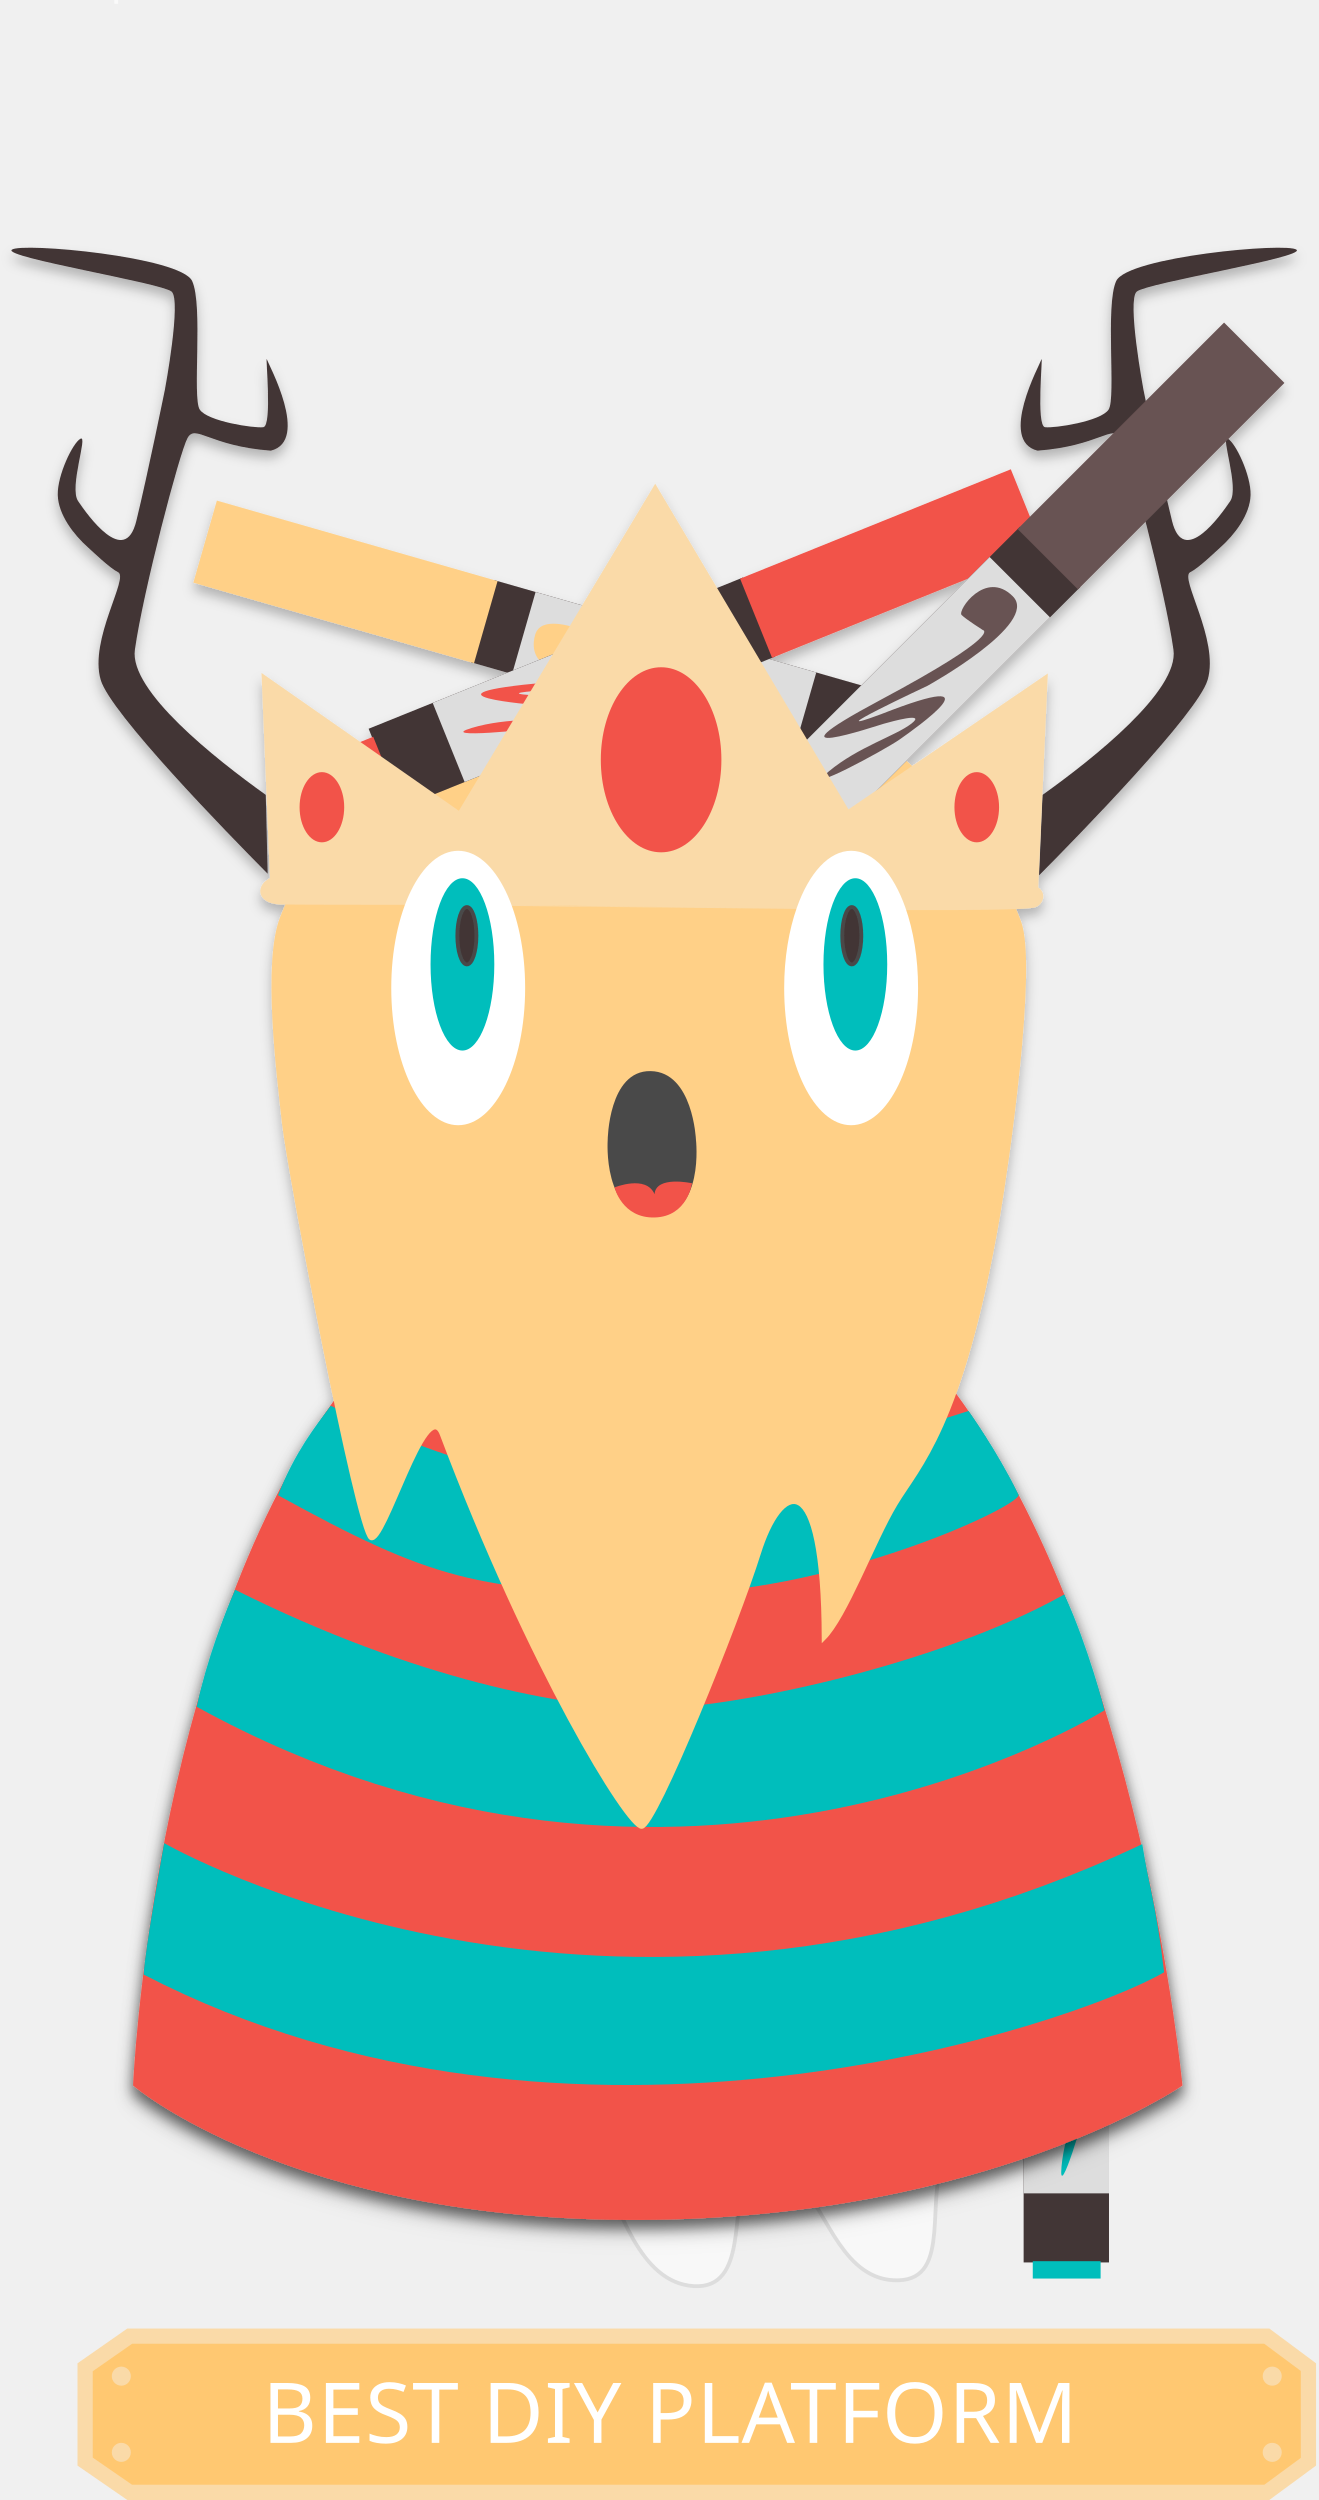
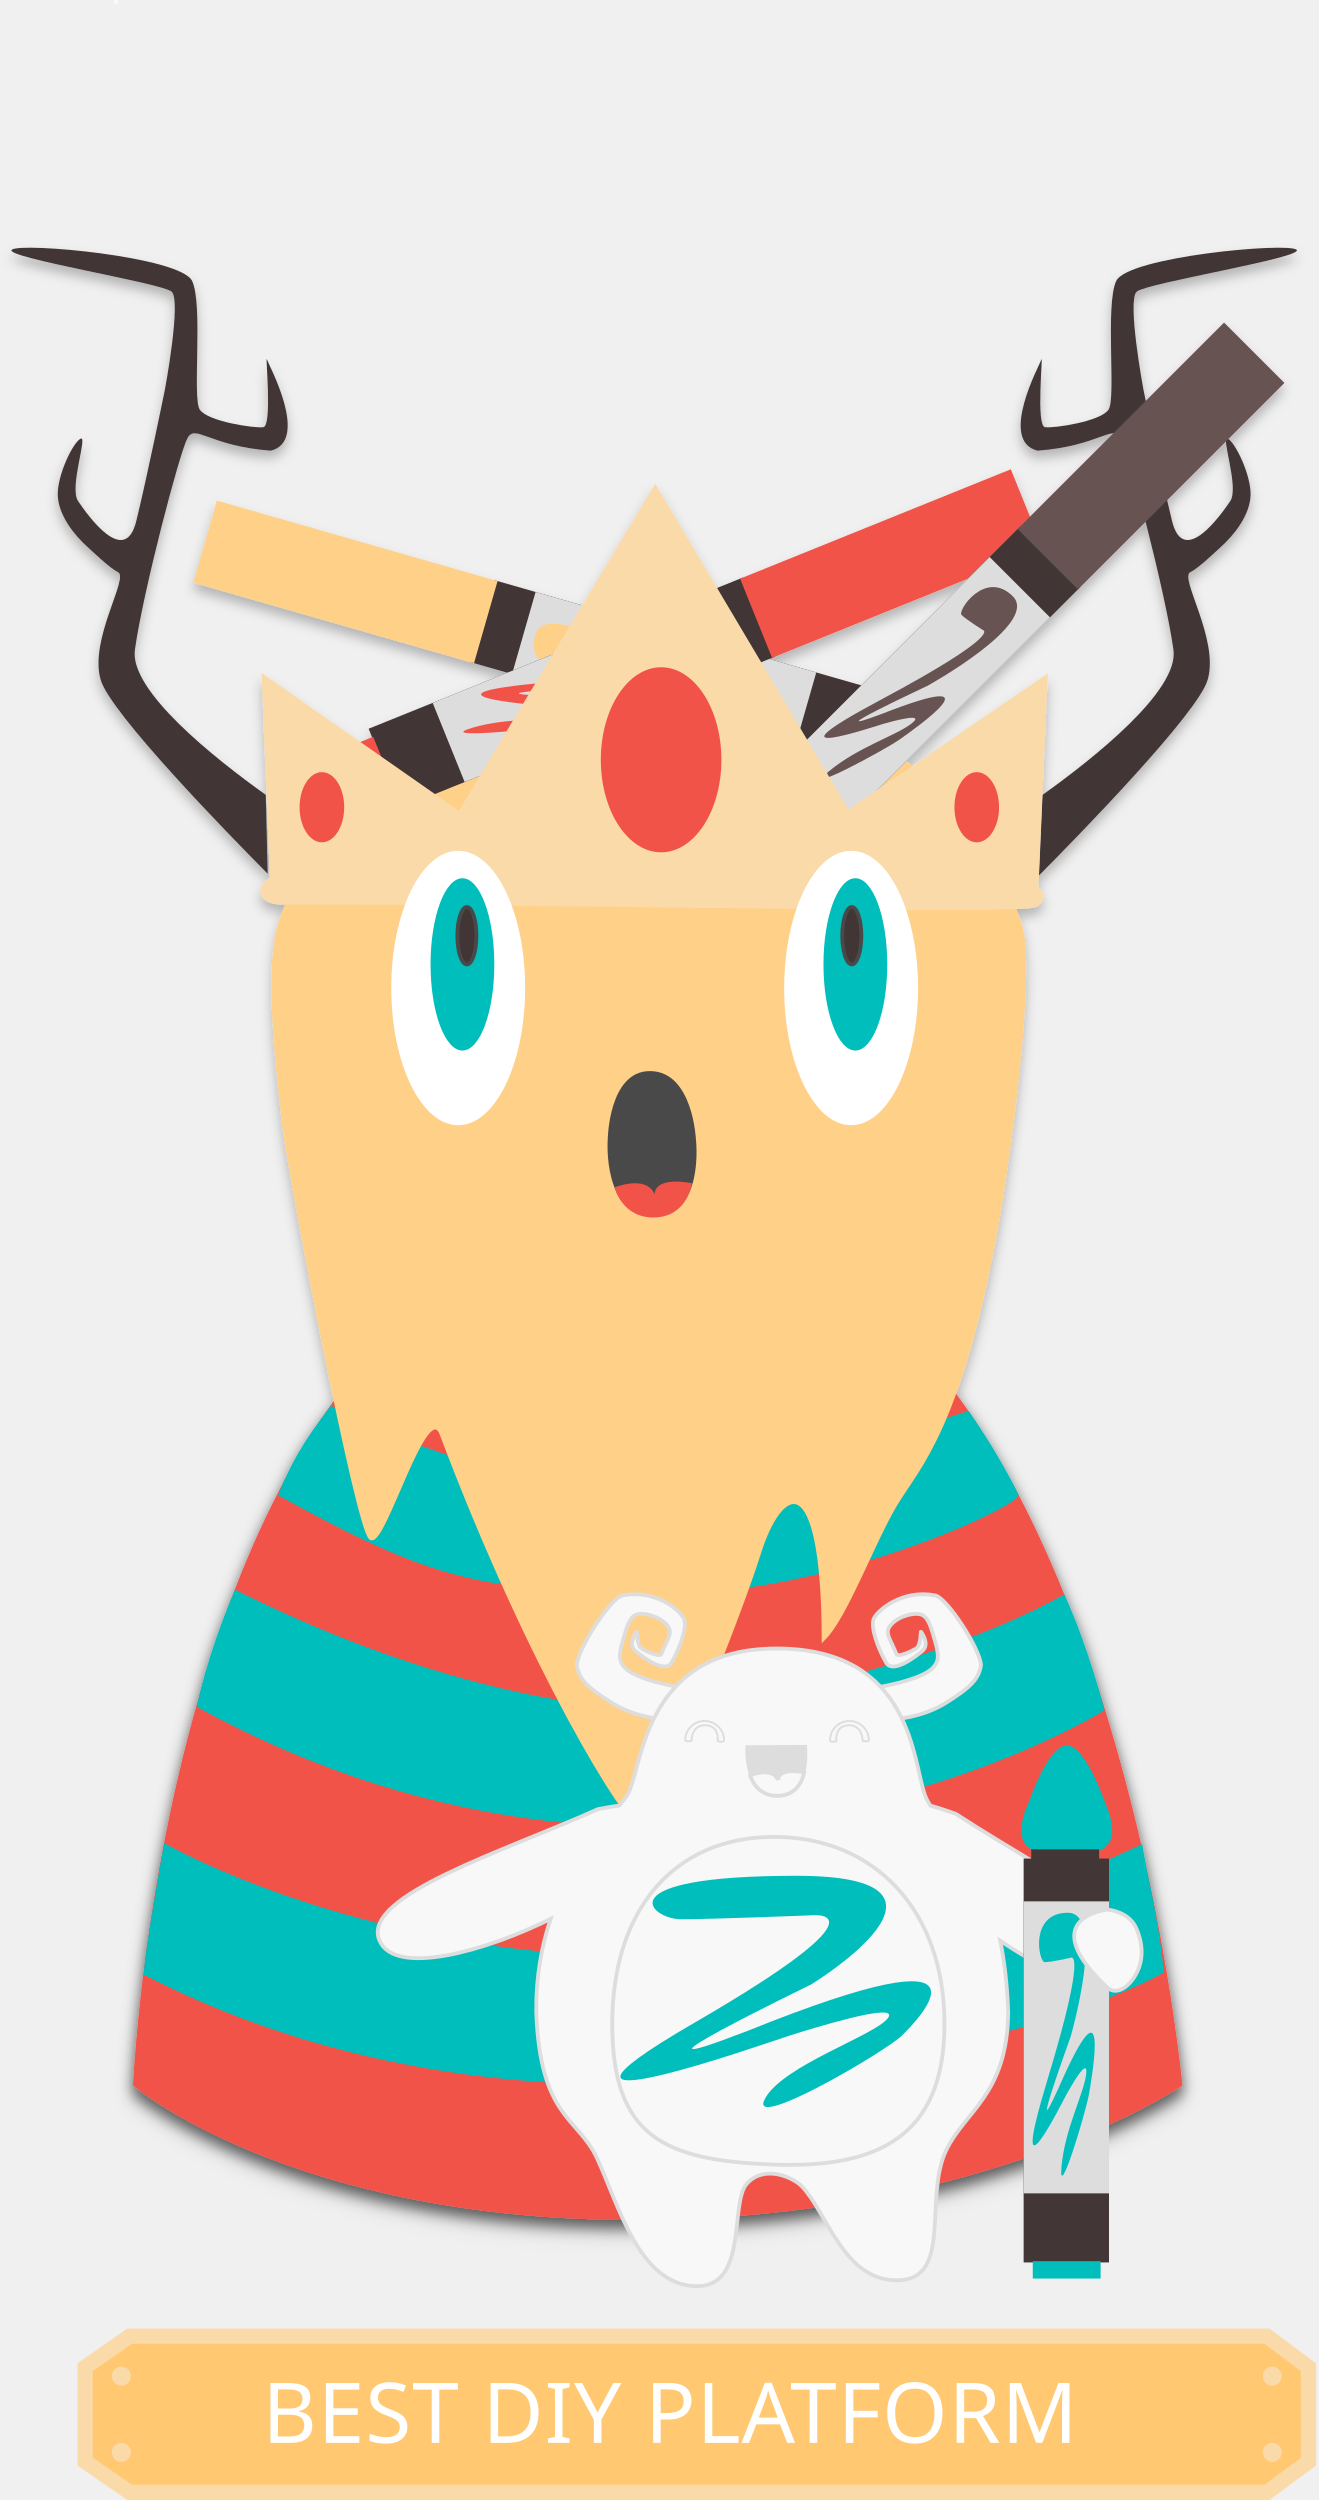
<svg xmlns="http://www.w3.org/2000/svg" xmlns:xlink="http://www.w3.org/1999/xlink" width="346px" height="656px" viewBox="0 0 346 656" version="1.1">
  <defs>
    <polygon id="path-1" points="0 35.974 0 9.13 13.075 0 312.728 0 325 9.13 325 35.974 312.728 45 13.075 45" />
    <mask id="mask-2" maskContentUnits="userSpaceOnUse" maskUnits="objectBoundingBox" x="0" y="0" width="325" height="45" fill="white">
      <use xlink:href="#path-1" />
    </mask>
    <filter x="-50%" y="-50%" width="200%" height="200%" filterUnits="objectBoundingBox" id="filter-3">
      <feOffset dx="0" dy="2" in="SourceAlpha" result="shadowOffsetOuter1" />
      <feGaussianBlur stdDeviation="1.5" in="shadowOffsetOuter1" result="shadowBlurOuter1" />
      <feColorMatrix values="0 0 0 0 0   0 0 0 0 0   0 0 0 0 0  0 0 0 0.25 0" type="matrix" in="shadowBlurOuter1" result="shadowMatrixOuter1" />
      <feMerge>
        <feMergeNode in="shadowMatrixOuter1" />
        <feMergeNode in="SourceGraphic" />
      </feMerge>
    </filter>
    <filter x="-50%" y="-50%" width="200%" height="200%" filterUnits="objectBoundingBox" id="filter-4">
      <feOffset dx="0" dy="2" in="SourceAlpha" result="shadowOffsetOuter1" />
      <feGaussianBlur stdDeviation="2" in="shadowOffsetOuter1" result="shadowBlurOuter1" />
      <feColorMatrix values="0 0 0 0 0   0 0 0 0 0   0 0 0 0 0  0 0 0 0.5 0" type="matrix" in="shadowBlurOuter1" result="shadowMatrixOuter1" />
      <feMerge>
        <feMergeNode in="shadowMatrixOuter1" />
        <feMergeNode in="SourceGraphic" />
      </feMerge>
    </filter>
    <rect id="path-5" x="0.6" y="0.917" width="22.4" height="76.619" />
    <mask id="mask-6" maskContentUnits="userSpaceOnUse" maskUnits="objectBoundingBox" x="0" y="0" width="22.4" height="76.619" fill="white">
      <use xlink:href="#path-5" />
    </mask>
    <rect id="path-7" x="0.6" y="0.917" width="22.4" height="76.619" />
    <mask id="mask-8" maskContentUnits="userSpaceOnUse" maskUnits="objectBoundingBox" x="0" y="0" width="22.4" height="76.619" fill="white">
      <use xlink:href="#path-7" />
    </mask>
    <rect id="path-9" x="0.6" y="0.917" width="22.4" height="76.619" />
    <mask id="mask-10" maskContentUnits="userSpaceOnUse" maskUnits="objectBoundingBox" x="0" y="0" width="22.4" height="76.619" fill="white">
      <use xlink:href="#path-9" />
    </mask>
  </defs>
  <g id="Characters" stroke="none" stroke-width="1" fill="none" fill-rule="evenodd">
    <g id="DIY" transform="translate(3, 0)">
      <g id="Plaque" transform="translate(17.33333, 611)">
        <g id="Group" stroke-width="1" fill-rule="evenodd">
          <use id="Rectangle-28" stroke="#FADAA8" mask="url(#mask-2)" stroke-width="8" fill="#FFC871" xlink:href="#path-1" />
          <circle id="Oval-17" fill="#FADAA8" cx="313.5" cy="12.5" r="2.5" />
          <circle id="Oval-17" fill="#FADAA8" cx="313.5" cy="32.5" r="2.5" />
          <circle id="Oval-17" fill="#FADAA8" cx="11.5" cy="12.5" r="2.5" />
          <circle id="Oval-17" fill="#FADAA8" cx="11.5" cy="32.5" r="2.5" />
        </g>
        <text id="BREAK-THROUGH-ARTIST" font-family="RobotoSlab-Regular, Roboto Slab" font-size="22" font-weight="normal" letter-spacing="0.241" fill="#FFFFFF">
          <tspan x="48.497" y="30">BEST DIY PLATFORM</tspan>
        </text>
-       </g>
-       <g id="t-DIY" transform="translate(96, 415)">
-         <g id="Group-3">
-           <path d="M82.688,24.174 C82.688,24.174 69.593,25.889 65.829,23.173 C64.552,22.252 63.662,21.433 63.659,17.163 C63.656,13.102 63.563,10.089 65.357,9.019 C67.457,7.766 72.361,8.012 74.344,10.106 C75.619,11.452 74.772,13.187 74.344,17.163 C74.344,18.369 69.936,17.655 68.708,17.163 C67.48,16.672 66.572,13.188 66.52,13.346 C65.829,15.463 65.788,17.551 67.603,18.369 C69.418,19.187 76.689,22.142 77.545,18.718 C78.583,14.562 78.967,8.612 77.545,6.78 C76.122,4.948 68.27,1.231 60.299,5.291 C57.483,6.762 52.803,22.154 53.812,26.195 C55.365,29.538 58.053,31.064 65.357,33.148 C72.661,35.233 79.489,33.539 79.489,33.539 L82.688,24.174 Z" id="Path-44" stroke="#DDDDDD" fill="#F8F8F8" transform="translate(68.18008, 18.82645) rotate(16) translate(-68.18008, -18.82645) " />
-           <path d="M157.075,24.174 C157.075,24.174 143.98,25.889 140.216,23.173 C138.939,22.252 138.05,21.433 138.047,17.163 C138.044,13.102 137.95,10.089 139.744,9.019 C141.845,7.766 146.749,8.012 148.731,10.106 C150.007,11.452 149.159,13.187 148.731,17.163 C148.731,18.369 144.323,17.655 143.095,17.163 C141.867,16.672 140.959,13.188 140.908,13.346 C140.217,15.463 140.175,17.551 141.991,18.369 C143.806,19.187 151.076,22.142 151.932,18.718 C152.971,14.562 153.354,8.612 151.932,6.78 C150.51,4.948 142.658,1.231 134.687,5.291 C131.871,6.762 127.191,22.154 128.199,26.195 C129.752,29.538 132.441,31.064 139.744,33.148 C147.048,35.233 153.876,33.539 153.876,33.539 L157.075,24.174 Z" id="Path-44" stroke="#DDDDDD" fill="#F8F8F8" transform="translate(142.5674, 18.82645) scale(-1, 1) rotate(16) translate(-142.5674, -18.82645) " />
-           <path d="M163.463,94.24 C164.55,99.59 165.303,105.806 165.554,113.086 C165.292,134.72 154.197,138.891 149.243,149.305 C143.375,161.638 151.03,182.984 136.718,183.355 C122.406,183.727 118.059,165.533 111.351,158.649 C109.062,156.3 101.48,152.881 96.927,158.053 C92.375,163.225 97.538,185.751 83.083,184.882 C68.627,184.013 63.393,163.811 57.679,151.363 C52.749,140.623 42.761,140.821 41.714,113.086 C41.602,103.673 43.141,95.514 45.497,88.513 C28.769,96.837 4.474,103.857 0.521,94.072 C-4.197,82.394 33.335,70.772 57.945,59.705 C60.158,59.289 61.992,58.985 63.494,58.779 C64.336,57.759 65.025,56.893 65.507,56.177 C69.71,49.929 69.061,17.569 104.776,17.569 C140.491,17.569 140.485,47.436 143.754,56.177 C144.08,57.047 144.543,57.905 145.114,58.784 C146.778,59.238 148.97,59.946 151.797,60.955 C164.969,69.579 182.456,79.077 193.45,87.638 C201.3,93.751 196.371,106.987 192.55,106.799 C184.242,106.39 173.012,100.726 163.463,94.24 Z" id="Combined-Shape" stroke="#DDDDDD" fill="#F8F8F8" />
-           <path d="M120.453,41.893 C120.453,41.893 119.913,37.809 123.668,37.702 C127.423,37.595 127.353,41.809 127.353,41.809 C127.353,41.809 128.982,42.185 128.982,41.605 C128.982,38.835 126.705,36.589 123.897,36.589 C121.088,36.589 118.811,38.835 118.811,41.605 C118.811,42.417 120.453,41.893 120.453,41.893 Z" id="Oval-19" stroke="#DDDDDD" stroke-width="0.5" fill="#F8F8F8" />
-           <path d="M82.453,41.893 C82.453,41.893 81.913,37.809 85.668,37.702 C89.423,37.595 89.353,41.809 89.353,41.809 C89.353,41.809 90.982,42.185 90.982,41.605 C90.982,38.835 88.705,36.589 85.897,36.589 C83.088,36.589 80.811,38.835 80.811,41.605 C80.811,42.417 82.453,41.893 82.453,41.893 Z" id="Oval-19" stroke="#DDDDDD" stroke-width="0.5" fill="#F8F8F8" transform="translate(85.89651, 39.32432) scale(-1, 1) translate(-85.89651, -39.32432) " />
-           <path d="M96.592,42.964 L112.733,42.859 C112.733,42.859 114.371,56.659 104.996,56.662 C95.621,56.665 96.592,42.964 96.592,42.964 Z" id="Path-5" fill="#DDDDDD" />
-           <path d="M97.834,50.809 C97.834,50.809 103.627,48.482 105.156,52.03 C105.397,48.615 112.004,50.06 112.004,50.06 C112.004,50.06 111.203,56.047 105.203,56.22 C99.204,56.393 97.834,50.809 97.834,50.809 Z" id="Path-11" stroke="#DDDDDD" fill="#F8F8F8" />
-           <path d="M103.314,152.968 C131.162,154.126 148.832,145.785 148.832,116.049 C148.832,86.313 130.471,67 104.108,67 C77.745,67 61.654,86.298 61.654,116.034 C61.654,145.77 75.466,151.809 103.314,152.968 Z" id="Oval-27" stroke="#DDDDDD" fill="#F8F8F8" />
-         </g>
-         <path d="M79.733,88.61 C87.93,88.61 113.407,87.601 113.407,87.601 C113.407,87.601 137.002,84.611 83.225,115.764 C29.447,146.917 103.806,120.487 108.55,119.018 C113.293,117.55 137.369,109.945 133.994,114.541 C130.62,119.136 106.274,126.973 101.685,135.78 C97.096,144.586 133.538,123.27 137.796,119.018 C142.053,114.767 166.12,90.118 97.096,117.931 C56.604,133.528 113.815,105.738 113.815,105.738 C113.815,105.738 160.588,77.206 109.953,77.206 C59.317,77.206 71.536,88.61 79.733,88.61 Z" id="Path-4" fill="#00BEBC" />
-         <g id="Group-10" transform="translate(169, 43)">
-           <path d="M6.729,28.067 C18.362,28.067 4.191,28.067 16.234,28.067 C28.61,28.741 22.171,15.562 22.171,15.562 C22.171,15.562 16.849,-0.226 11.86,0.002 C6.87,0.231 2.077,14.633 2.077,14.633 C2.077,14.633 -4.903,28.067 6.729,28.067 Z" id="Path-6" fill="#00BEBC" />
-           <rect id="Rectangle-24" fill="#423636" x="2.6" y="27.278" width="17.8" height="4.814" />
-           <rect id="Rectangle-25" fill="#423636" x="0.6" y="29.685" width="22.4" height="105.979" />
-           <rect id="Rectangle-25" fill="#DDDDDD" x="0.6" y="40.917" width="22.4" height="76.619" />
-           <path d="M6.147,56.874 C7.786,56.874 12.881,55.727 12.881,55.727 C12.881,55.727 17.6,52.326 6.845,87.757 C-3.911,123.188 10.961,93.129 11.91,91.458 C12.859,89.787 17.674,81.138 16.999,86.365 C16.324,91.592 11.455,100.505 10.537,110.521 C9.619,120.537 16.908,96.293 17.759,91.458 C18.611,86.623 23.424,58.589 9.619,90.222 C1.521,107.96 12.963,76.354 12.963,76.354 C12.963,76.354 22.318,43.904 12.191,43.904 C2.063,43.904 4.507,56.874 6.147,56.874 Z" id="Path-4" fill="#00BEBC" />
-           <rect id="Rectangle-26" fill="#00BEBC" x="3" y="135.339" width="17.8" height="4.551" />
-         </g>
-         <path d="M199.117,102.968 C201.023,99.441 201.063,95.279 199.117,90.897 C197.171,86.515 191.615,86.078 191.615,86.078 C191.615,86.078 172.003,88.122 191.532,106.501 C193.871,108.702 197.211,106.495 199.117,102.968 Z" id="Path-7" stroke="#DDDDDD" fill="#F8F8F8" />
      </g>
      <g filter="url(#filter-3)" transform="translate(0, 65)">
        <g id="Striped-Shirt" filter="url(#filter-4)" transform="translate(31.80004, 300.1634)">
          <path d="M52.769,2.444 C4.875,68.95 0.117,182.078 0.117,182.078 C0.117,182.078 41.873,217.767 133.22,217.349 C224.568,216.93 275.471,182.078 275.471,182.078 C275.471,182.078 264.729,66.42 215.883,0.249" id="Path-5" fill="#F2534A" />
          <path d="M26.873,51.975 C74.607,75.865 113.488,82.707 134.244,83.186 C155,83.666 210.938,72.1 244.475,53.212 C250.791,66.878 255.041,83.595 255.041,83.595 C255.041,83.595 144.701,153.145 16.81,82.689 C19.508,70.152 24.167,58.276 26.873,51.975 Z" id="Path-45" fill="#00BEBC" />
          <path d="M51.974,3.706 C99.708,27.596 120.055,22.663 138.416,24.056 C156.778,25.448 219.354,5.065 219.354,5.065 C219.354,5.065 226.959,15.708 232.421,26.955 C234.444,29.407 183.043,53.874 136.882,53.106 C90.722,52.338 78.537,49.435 38.138,27.179 C42.712,15.655 47.943,9.174 51.974,3.706 Z" id="Path-45" fill="#00BEBC" />
          <path d="M8.268,118.469 C8.268,118.469 3.03,147.37 2.91,152.969 C114.967,211.006 246.658,166.259 270.661,152.367 C268.548,134.043 266.545,129.311 264.935,118.724 C124.074,185.522 8.268,118.469 8.268,118.469 Z" id="Path-46" fill="#00BEBC" />
        </g>
        <path d="M72.78,171.52 C72.152,172.923 71.554,174.343 70.987,175.779 C66.328,187.584 70.127,217.277 71.478,229.65 C72.828,242.022 90.816,336.58 94.291,338.608 C97.765,340.636 108.882,300.702 112.909,311.404 C135.92,372.556 161.802,414.612 165.402,414.384 C169.001,414.156 190.535,360.578 196.174,342.543 C201.814,324.507 212.969,318.465 213.127,364.986 C218.91,359.283 226.091,339.581 232.002,329.707 C237.913,319.833 249.3,309.456 258.899,254.143 C261.104,241.434 268.814,188.386 264.427,176.884 C263.902,175.508 263.349,174.146 262.768,172.799 C262.768,172.799 242.565,120.734 180.701,109.445 C118.838,98.156 77.612,161.832 77.612,161.832" id="Beard" stroke="#FFD087" fill="#FFD087" />
        <path d="M270.562,143.58 C283.852,134.087 306.421,116.242 304.917,105.501 C302.793,90.338 293.195,53.693 291.102,49.933 C289.01,46.173 285.414,52.047 269.25,53.256 C258.899,50.666 269.874,30.596 270.293,29.282 C270.713,27.968 268.798,46.778 271.216,47.097 C273.629,47.416 285.922,45.564 287.909,42.456 C289.895,39.348 286.968,15.139 289.887,8.753 C292.806,2.367 334.772,-1.46 337.207,0.527 C339.643,2.513 297.901,9.24 295.278,11.516 C292.656,13.793 297.034,37.221 297.034,37.221 C297.034,37.221 301.532,59.391 304.544,71.712 C307.556,84.034 317.371,70.102 319.814,66.495 C322.258,62.887 317.155,49.08 319.175,50.113 C321.195,51.147 325.294,59.745 325.154,64.894 C325.015,70.042 320.974,75.307 317.192,78.662 C316.108,79.623 311.445,84.146 309.33,85.139 C306.366,86.531 316.99,102.827 313.885,113.403 C311.293,122.229 279.949,154.32 269.649,164.697" id="Right-Antler" fill="#423636" />
        <path d="M66.735,143.571 C53.443,134.075 30.889,116.239 32.393,105.501 C34.517,90.338 44.115,53.693 46.208,49.933 C48.3,46.173 51.896,52.047 68.06,53.256 C78.411,50.666 67.436,30.596 67.016,29.282 C66.597,27.968 68.512,46.778 66.094,47.097 C63.681,47.416 51.388,45.564 49.401,42.456 C47.415,39.348 50.342,15.139 47.423,8.753 C44.504,2.367 2.538,-1.46 0.103,0.527 C-2.333,2.513 39.409,9.24 42.032,11.516 C44.654,13.793 40.276,37.221 40.276,37.221 C40.276,37.221 35.778,59.391 32.766,71.712 C29.754,84.034 19.939,70.102 17.496,66.495 C15.052,62.887 20.155,49.08 18.135,50.113 C16.115,51.147 12.016,59.745 12.156,64.894 C12.295,70.042 16.336,75.307 20.118,78.662 C21.202,79.623 25.865,84.146 27.98,85.139 C30.944,86.531 20.32,102.827 23.425,113.403 C25.982,122.112 56.533,153.472 67.24,164.271" id="Left-Antler" fill="#423636" />
        <g id="Group-33" transform="translate(46, 18)">
          <g id="Group-10" transform="translate(93.87185, 84.4515) rotate(-74) translate(-93.87185, -84.4515) translate(81.87185, -9.048504)">
            <rect id="Rectangle-24" fill="#423636" x="2.6" y="74.278" width="17.8" height="4.814" />
            <rect id="Rectangle-25" fill="#423636" x="0.6" y="76.685" width="22.4" height="105.979" />
            <rect id="Rectangle-25" fill="#DDDDDD" x="0.6" y="87.917" width="22.4" height="76.619" />
            <use id="Rectangle-25" stroke="#FFD087" mask="url(#mask-6)" stroke-width="2" fill="#FFD087" xlink:href="#path-5" />
            <path d="M6.147,103.874 C7.786,103.874 12.881,102.727 12.881,102.727 C12.881,102.727 17.6,99.326 6.845,134.757 C-3.911,170.188 10.961,140.129 11.91,138.458 C12.859,136.787 17.674,128.138 16.999,133.365 C16.324,138.592 11.455,147.505 10.537,157.521 C9.619,167.537 16.908,143.293 17.759,138.458 C18.611,133.623 23.424,105.589 9.619,137.222 C1.521,154.96 12.963,123.354 12.963,123.354 C12.963,123.354 22.318,90.904 12.191,90.904 C2.063,90.904 4.507,103.874 6.147,103.874 Z" id="Path-4" fill="#FFD087" />
            <rect id="Rectangle-26" fill="#F2534A" x="3" y="182.339" width="17.8" height="4.551" />
          </g>
          <g id="Group-10" transform="translate(134.6664, 85.3913) rotate(-292) translate(-134.6664, -85.3913) translate(122.6664, -8.108699)">
            <rect id="Rectangle-24" fill="#423636" x="2.6" y="74.278" width="17.8" height="4.814" />
            <rect id="Rectangle-25" fill="#423636" x="0.6" y="76.685" width="22.4" height="105.979" />
            <rect id="Rectangle-25" fill="#DDDDDD" x="0.6" y="87.917" width="22.4" height="76.619" />
            <use id="Rectangle-25" stroke="#F2534A" mask="url(#mask-8)" stroke-width="2" fill="#F2534A" xlink:href="#path-7" />
            <path d="M6.147,103.874 C7.786,103.874 12.881,102.727 12.881,102.727 C12.881,102.727 17.6,99.326 6.845,134.757 C-3.911,170.188 10.961,140.129 11.91,138.458 C12.859,136.787 17.674,128.138 16.999,133.365 C16.324,138.592 11.455,147.505 10.537,157.521 C9.619,167.537 16.908,143.293 17.759,138.458 C18.611,133.623 23.424,105.589 9.619,137.222 C1.521,154.96 12.963,123.354 12.963,123.354 C12.963,123.354 22.318,90.904 12.191,90.904 C2.063,90.904 4.507,103.874 6.147,103.874 Z" id="Path-4" fill="#F2534A" />
            <rect id="Rectangle-26" fill="#F2534A" x="3" y="182.339" width="17.8" height="4.551" />
          </g>
          <g id="Group-10" transform="translate(214.7909, 75.17098) rotate(-315) translate(-214.7909, -75.17098) translate(202.7909, -18.32902)">
            <rect id="Rectangle-24" fill="#423636" x="2.6" y="74.278" width="17.8" height="4.814" />
            <rect id="Rectangle-25" fill="#423636" x="0.6" y="76.685" width="22.4" height="105.979" />
            <rect id="Rectangle-25" fill="#DDDDDD" x="0.6" y="87.917" width="22.4" height="76.619" />
            <use id="Rectangle-25" stroke="#685353" mask="url(#mask-10)" stroke-width="2" fill="#685353" xlink:href="#path-9" />
            <path d="M6.147,103.874 C7.786,103.874 12.881,102.727 12.881,102.727 C12.881,102.727 17.6,99.326 6.845,134.757 C-3.911,170.188 10.961,140.129 11.91,138.458 C12.859,136.787 17.674,128.138 16.999,133.365 C16.324,138.592 11.455,147.505 10.537,157.521 C9.619,167.537 16.908,143.293 17.759,138.458 C18.611,133.623 23.424,105.589 9.619,137.222 C1.521,154.96 12.963,123.354 12.963,123.354 C12.963,123.354 22.318,90.904 12.191,90.904 C2.063,90.904 4.507,103.874 6.147,103.874 Z" id="Path-4" fill="#685353" />
            <rect id="Rectangle-26" fill="#685353" x="3" y="182.339" width="17.8" height="4.551" />
          </g>
        </g>
        <g id="Crown" transform="translate(65, 61)">
          <path d="M38.224,111.429 C23.026,111.4 11.02,111.412 5.212,111.321 C-0.766,110.883 -0.681,106.513 2.234,104.805 C2.294,104.676 2.498,104.554 2.841,104.44 L0.613,50.575 L52.395,86.746 L103.928,0.923 L154.639,86.385 L206.95,50.711 L204.44,106.853 C206.964,108.629 205.469,111.787 203.223,112.184 C200.155,112.726 186.941,112.862 170.531,112.8 M140.288,112.452 C124.729,112.263 110.863,112.111 100.933,111.938 C89.167,111.732 77.247,111.61 65.94,111.537" fill="#FADAA8" />
          <ellipse id="Oval-9" fill="#F2534A" cx="188.301" cy="85.817" rx="5.855" ry="9.211" />
          <ellipse id="Oval-9" fill="#F2534A" cx="105.474" cy="73.368" rx="15.821" ry="24.282" />
          <ellipse id="Oval-9" fill="#F2534A" cx="16.464" cy="85.817" rx="5.855" ry="9.211" />
        </g>
        <ellipse id="Oval-3" fill="#FFFFFF" cx="117.232" cy="194.252" rx="17.566" ry="36.005" />
        <ellipse id="Oval-5" fill="#00BEBC" cx="118.341" cy="188.056" rx="8.365" ry="22.608" />
        <ellipse id="Oval-6" stroke="#4A4A4A" fill="#423636" cx="119.509" cy="180.536" rx="2.509" ry="7.536" />
        <path d="M220.334,230.257 C230.036,230.257 237.901,214.137 237.901,194.252 C237.901,186.376 236.667,179.09 234.573,173.162 C231.382,164.126 226.193,158.247 220.334,158.247 C214.483,158.247 209.3,164.111 206.107,173.128 C204.007,179.062 202.768,186.361 202.768,194.252 C202.768,214.137 210.633,230.257 220.334,230.257 Z" id="Oval-3" fill="#FFFFFF" />
        <ellipse id="Oval-5" fill="#00BEBC" cx="221.443" cy="188.056" rx="8.365" ry="22.608" />
        <ellipse id="Oval-6" stroke="#4A4A4A" fill="#423636" cx="220.509" cy="180.536" rx="2.509" ry="7.536" />
        <g id="Group-32" transform="translate(156, 216)">
          <path d="M0.457,18.173 C0.457,18.173 0.632,-0.165 11.736,0.055 C22.84,0.274 23.615,18.02 23.615,18.02 C23.615,18.02 25.965,38.127 12.515,38.132 C-0.935,38.137 0.457,18.173 0.457,18.173 Z" id="Path-5" fill="#4A4A4A" />
          <path d="M2.249,30.582 C2.249,30.582 10.56,27.191 12.754,32.361 C13.1,27.385 22.578,29.49 22.578,29.49 C22.578,29.49 21.429,38.214 12.821,38.466 C4.214,38.718 2.249,30.582 2.249,30.582 Z" id="Path-11" fill="#F2534A" />
        </g>
      </g>
+       <g id="t-DIY" transform="translate(96, 415)">
+         <g id="Group-3">
+           <path d="M82.688,24.174 C82.688,24.174 69.593,25.889 65.829,23.173 C64.552,22.252 63.662,21.433 63.659,17.163 C63.656,13.102 63.563,10.089 65.357,9.019 C67.457,7.766 72.361,8.012 74.344,10.106 C75.619,11.452 74.772,13.187 74.344,17.163 C74.344,18.369 69.936,17.655 68.708,17.163 C67.48,16.672 66.572,13.188 66.52,13.346 C65.829,15.463 65.788,17.551 67.603,18.369 C69.418,19.187 76.689,22.142 77.545,18.718 C78.583,14.562 78.967,8.612 77.545,6.78 C76.122,4.948 68.27,1.231 60.299,5.291 C57.483,6.762 52.803,22.154 53.812,26.195 C55.365,29.538 58.053,31.064 65.357,33.148 C72.661,35.233 79.489,33.539 79.489,33.539 L82.688,24.174 Z" id="Path-44" stroke="#DDDDDD" fill="#F8F8F8" transform="translate(68.18008, 18.82645) rotate(16) translate(-68.18008, -18.82645) " />
+           <path d="M157.075,24.174 C157.075,24.174 143.98,25.889 140.216,23.173 C138.939,22.252 138.05,21.433 138.047,17.163 C138.044,13.102 137.95,10.089 139.744,9.019 C141.845,7.766 146.749,8.012 148.731,10.106 C150.007,11.452 149.159,13.187 148.731,17.163 C148.731,18.369 144.323,17.655 143.095,17.163 C141.867,16.672 140.959,13.188 140.908,13.346 C140.217,15.463 140.175,17.551 141.991,18.369 C143.806,19.187 151.076,22.142 151.932,18.718 C152.971,14.562 153.354,8.612 151.932,6.78 C150.51,4.948 142.658,1.231 134.687,5.291 C131.871,6.762 127.191,22.154 128.199,26.195 C129.752,29.538 132.441,31.064 139.744,33.148 C147.048,35.233 153.876,33.539 153.876,33.539 L157.075,24.174 Z" id="Path-44" stroke="#DDDDDD" fill="#F8F8F8" transform="translate(142.5674, 18.82645) scale(-1, 1) rotate(16) translate(-142.5674, -18.82645) " />
+           <path d="M163.463,94.24 C164.55,99.59 165.303,105.806 165.554,113.086 C165.292,134.72 154.197,138.891 149.243,149.305 C143.375,161.638 151.03,182.984 136.718,183.355 C122.406,183.727 118.059,165.533 111.351,158.649 C109.062,156.3 101.48,152.881 96.927,158.053 C92.375,163.225 97.538,185.751 83.083,184.882 C68.627,184.013 63.393,163.811 57.679,151.363 C52.749,140.623 42.761,140.821 41.714,113.086 C41.602,103.673 43.141,95.514 45.497,88.513 C28.769,96.837 4.474,103.857 0.521,94.072 C-4.197,82.394 33.335,70.772 57.945,59.705 C60.158,59.289 61.992,58.985 63.494,58.779 C64.336,57.759 65.025,56.893 65.507,56.177 C69.71,49.929 69.061,17.569 104.776,17.569 C140.491,17.569 140.485,47.436 143.754,56.177 C144.08,57.047 144.543,57.905 145.114,58.784 C146.778,59.238 148.97,59.946 151.797,60.955 C164.969,69.579 182.456,79.077 193.45,87.638 C201.3,93.751 196.371,106.987 192.55,106.799 C184.242,106.39 173.012,100.726 163.463,94.24 Z" id="Combined-Shape" stroke="#DDDDDD" fill="#F8F8F8" />
+           <path d="M120.453,41.893 C120.453,41.893 119.913,37.809 123.668,37.702 C127.423,37.595 127.353,41.809 127.353,41.809 C127.353,41.809 128.982,42.185 128.982,41.605 C128.982,38.835 126.705,36.589 123.897,36.589 C121.088,36.589 118.811,38.835 118.811,41.605 C118.811,42.417 120.453,41.893 120.453,41.893 Z" id="Oval-19" stroke="#DDDDDD" stroke-width="0.5" fill="#F8F8F8" />
+           <path d="M82.453,41.893 C82.453,41.893 81.913,37.809 85.668,37.702 C89.423,37.595 89.353,41.809 89.353,41.809 C89.353,41.809 90.982,42.185 90.982,41.605 C90.982,38.835 88.705,36.589 85.897,36.589 C83.088,36.589 80.811,38.835 80.811,41.605 C80.811,42.417 82.453,41.893 82.453,41.893 Z" id="Oval-19" stroke="#DDDDDD" stroke-width="0.5" fill="#F8F8F8" transform="translate(85.89651, 39.32432) scale(-1, 1) translate(-85.89651, -39.32432) " />
+           <path d="M96.592,42.964 L112.733,42.859 C112.733,42.859 114.371,56.659 104.996,56.662 C95.621,56.665 96.592,42.964 96.592,42.964 Z" id="Path-5" fill="#DDDDDD" />
+           <path d="M97.834,50.809 C97.834,50.809 103.627,48.482 105.156,52.03 C105.397,48.615 112.004,50.06 112.004,50.06 C112.004,50.06 111.203,56.047 105.203,56.22 C99.204,56.393 97.834,50.809 97.834,50.809 Z" id="Path-11" stroke="#DDDDDD" fill="#F8F8F8" />
+           <path d="M103.314,152.968 C131.162,154.126 148.832,145.785 148.832,116.049 C148.832,86.313 130.471,67 104.108,67 C77.745,67 61.654,86.298 61.654,116.034 C61.654,145.77 75.466,151.809 103.314,152.968 Z" id="Oval-27" stroke="#DDDDDD" fill="#F8F8F8" />
+         </g>
+         <path d="M79.733,88.61 C87.93,88.61 113.407,87.601 113.407,87.601 C113.407,87.601 137.002,84.611 83.225,115.764 C29.447,146.917 103.806,120.487 108.55,119.018 C113.293,117.55 137.369,109.945 133.994,114.541 C130.62,119.136 106.274,126.973 101.685,135.78 C97.096,144.586 133.538,123.27 137.796,119.018 C142.053,114.767 166.12,90.118 97.096,117.931 C56.604,133.528 113.815,105.738 113.815,105.738 C113.815,105.738 160.588,77.206 109.953,77.206 C59.317,77.206 71.536,88.61 79.733,88.61 Z" id="Path-4" fill="#00BEBC" />
+         <g id="Group-10" transform="translate(169, 43)">
+           <path d="M6.729,28.067 C18.362,28.067 4.191,28.067 16.234,28.067 C28.61,28.741 22.171,15.562 22.171,15.562 C22.171,15.562 16.849,-0.226 11.86,0.002 C6.87,0.231 2.077,14.633 2.077,14.633 C2.077,14.633 -4.903,28.067 6.729,28.067 Z" id="Path-6" fill="#00BEBC" />
+           <rect id="Rectangle-24" fill="#423636" x="2.6" y="27.278" width="17.8" height="4.814" />
+           <rect id="Rectangle-25" fill="#423636" x="0.6" y="29.685" width="22.4" height="105.979" />
+           <rect id="Rectangle-25" fill="#DDDDDD" x="0.6" y="40.917" width="22.4" height="76.619" />
+           <path d="M6.147,56.874 C7.786,56.874 12.881,55.727 12.881,55.727 C12.881,55.727 17.6,52.326 6.845,87.757 C-3.911,123.188 10.961,93.129 11.91,91.458 C12.859,89.787 17.674,81.138 16.999,86.365 C16.324,91.592 11.455,100.505 10.537,110.521 C9.619,120.537 16.908,96.293 17.759,91.458 C18.611,86.623 23.424,58.589 9.619,90.222 C1.521,107.96 12.963,76.354 12.963,76.354 C12.963,76.354 22.318,43.904 12.191,43.904 C2.063,43.904 4.507,56.874 6.147,56.874 Z" id="Path-4" fill="#00BEBC" />
+           <rect id="Rectangle-26" fill="#00BEBC" x="3" y="135.339" width="17.8" height="4.551" />
+         </g>
+         <path d="M199.117,102.968 C201.023,99.441 201.063,95.279 199.117,90.897 C197.171,86.515 191.615,86.078 191.615,86.078 C191.615,86.078 172.003,88.122 191.532,106.501 C193.871,108.702 197.211,106.495 199.117,102.968 Z" id="Path-7" stroke="#DDDDDD" fill="#F8F8F8" />
+       </g>
      <rect id="Rectangle-36" fill="#FAFAFA" x="27" y="0" width="1" height="1" />
    </g>
  </g>
</svg>
